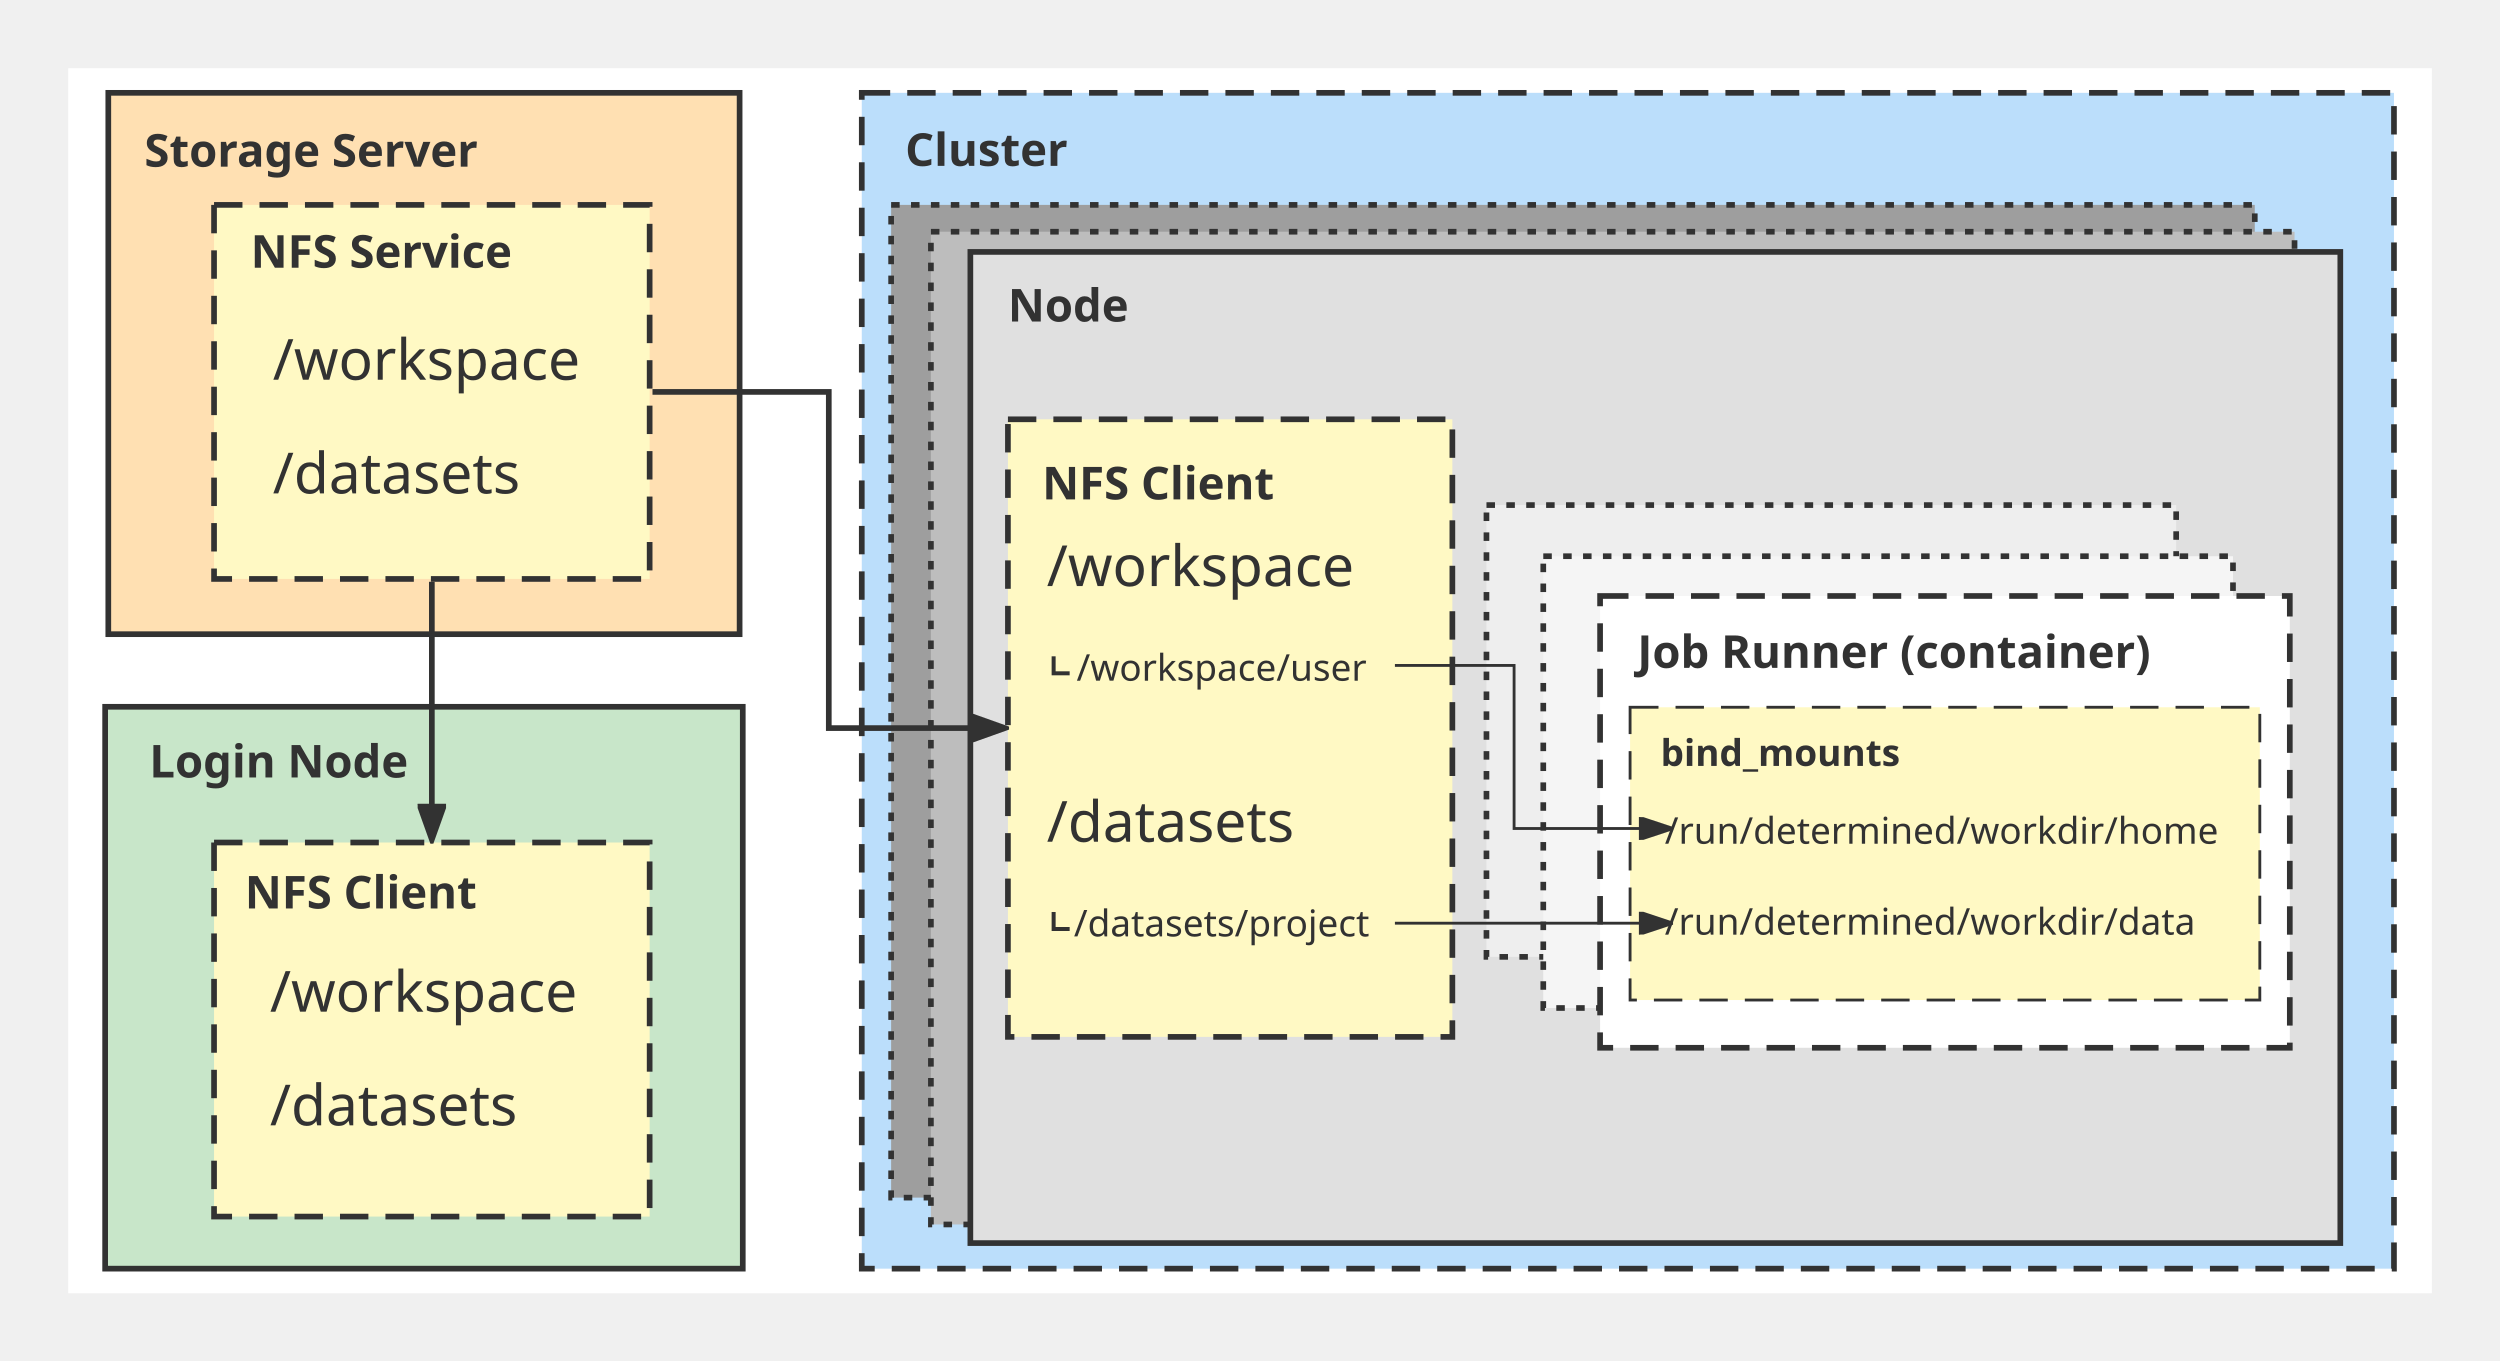
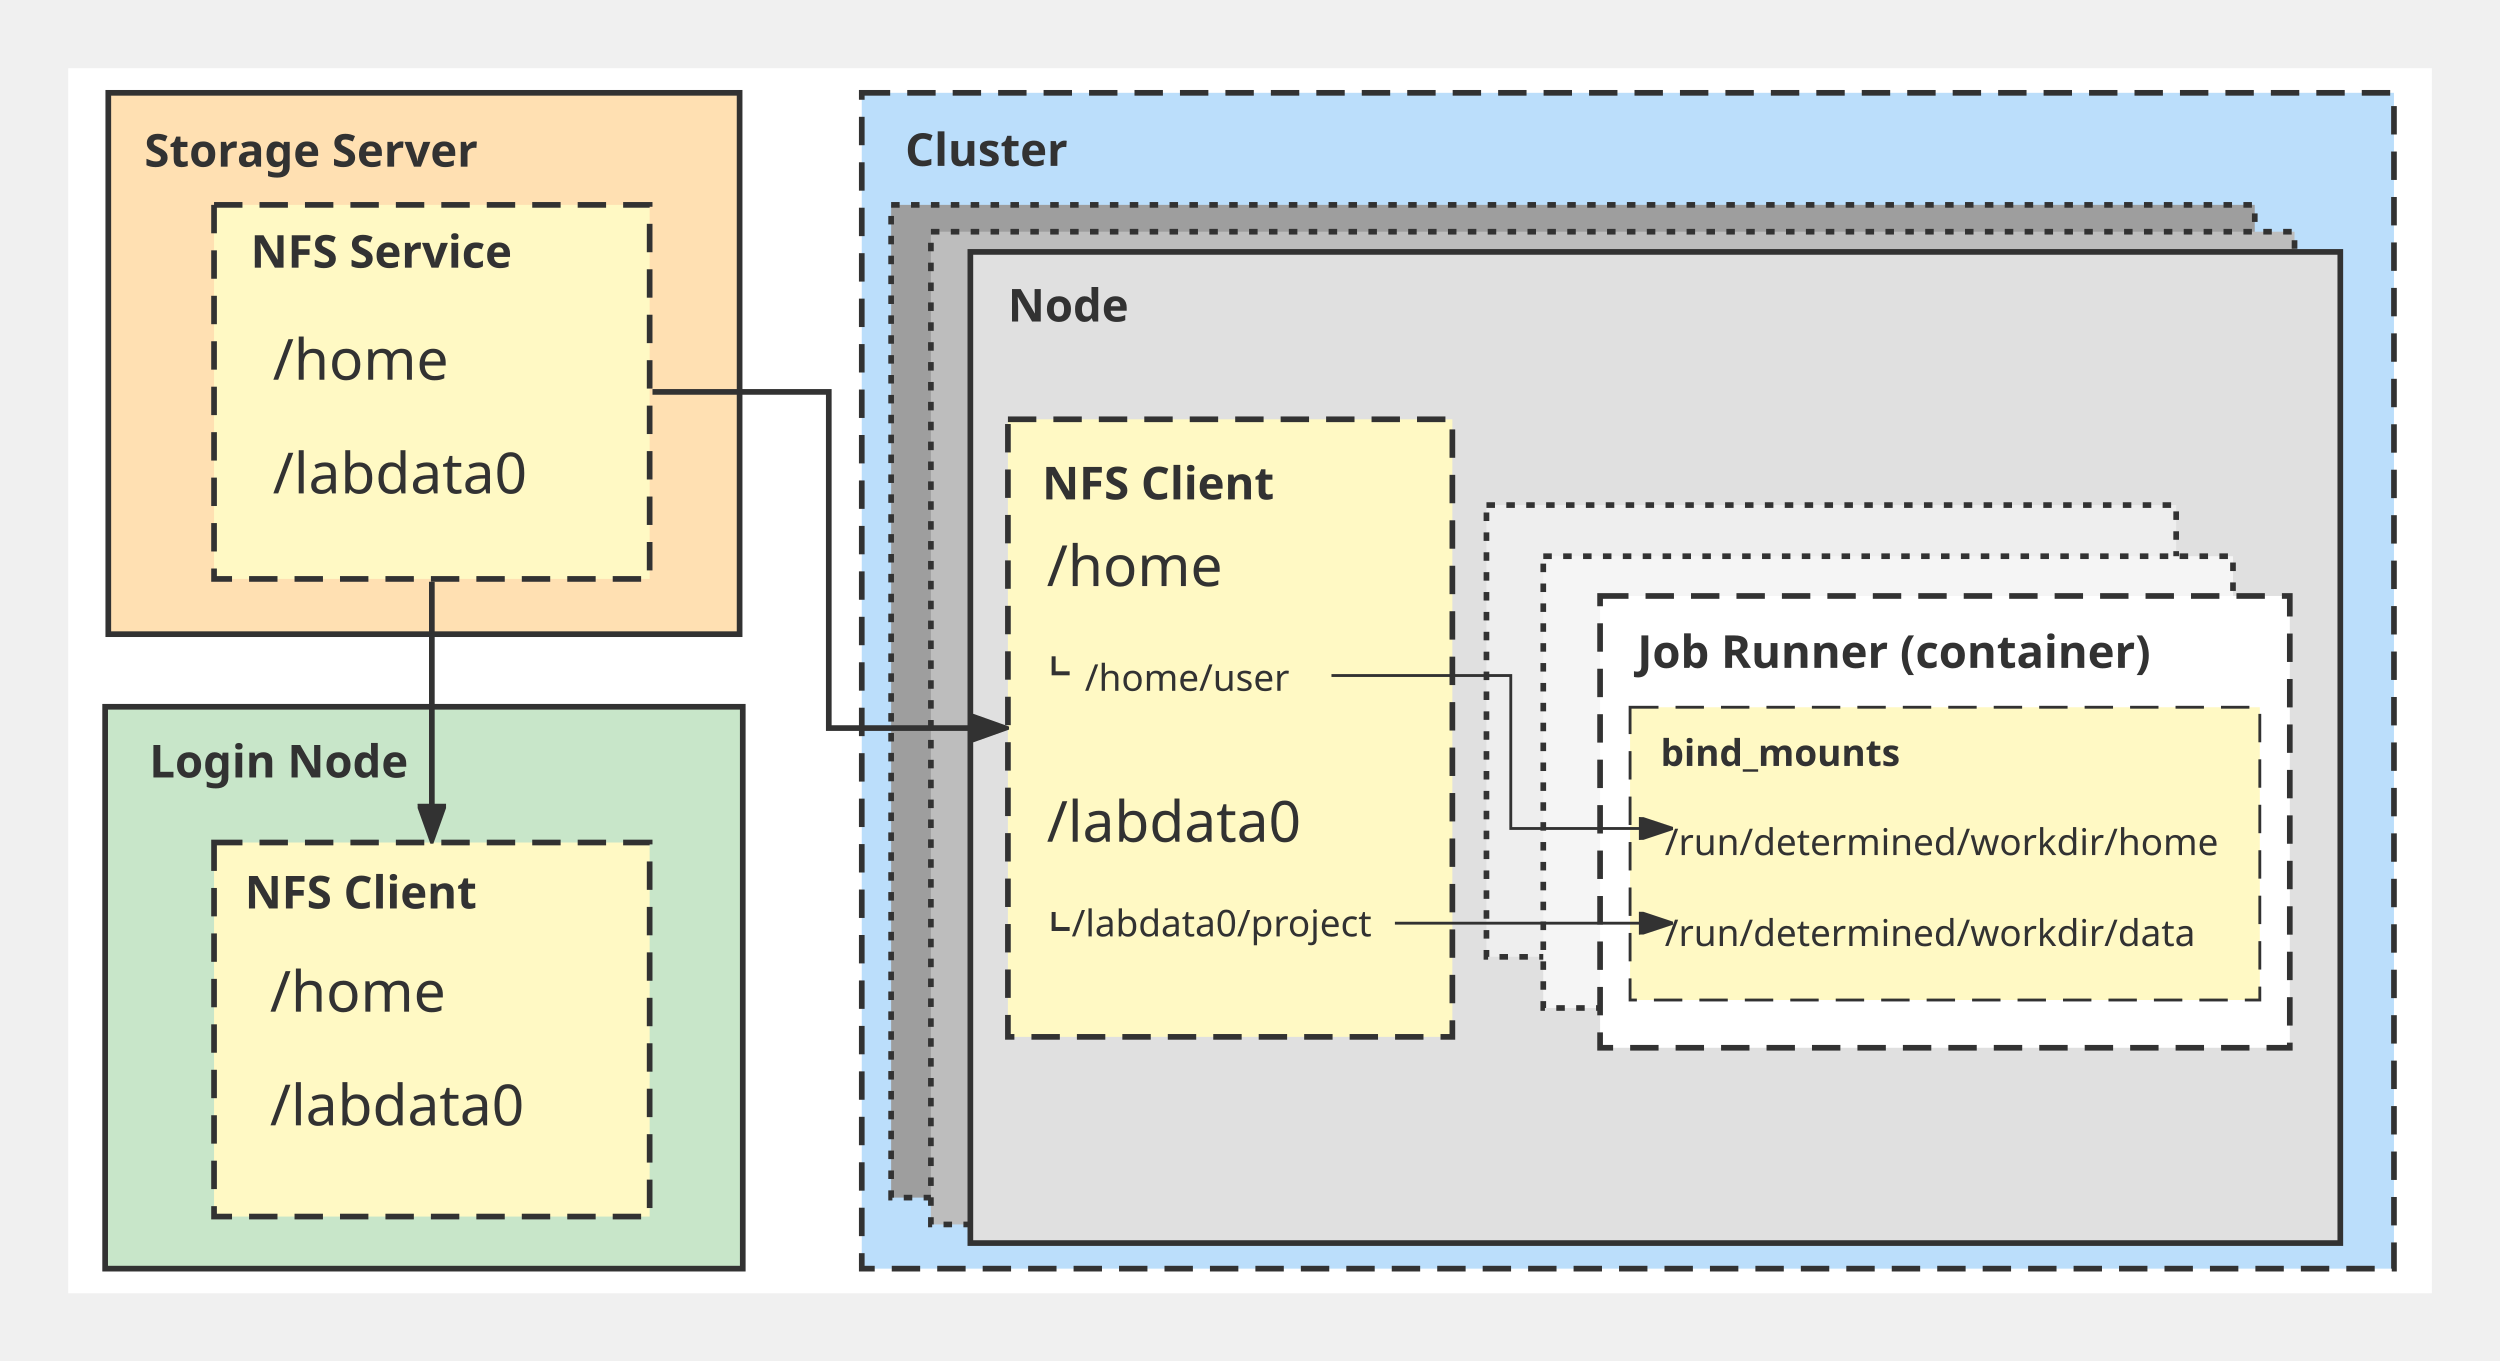
- <svg xmlns="http://www.w3.org/2000/svg" id="SvgjsSvg1910" width="880" height="479" version="1.1">
-   <defs id="SvgjsDefs1911">
-     <marker id="SvgjsMarker1996" markerWidth="14" markerHeight="10" refX="10" refY="5" viewBox="0 0 14 10" orient="auto" markerUnits="userSpaceOnUse" stroke-dasharray="0,0">
-       <path id="SvgjsPath1997" d="M0,0 L14,5 L0,10 L0,0" fill="#323232" stroke="#323232" stroke-width="1" />
-     </marker>
-     <marker id="SvgjsMarker2062" markerWidth="14" markerHeight="10" refX="10" refY="5" viewBox="0 0 14 10" orient="auto" markerUnits="userSpaceOnUse" stroke-dasharray="0,0">
-       <path id="SvgjsPath2063" d="M0,0 L14,5 L0,10 L0,0" fill="#323232" stroke="#323232" stroke-width="1" />
-     </marker>
-     <marker id="SvgjsMarker2066" markerWidth="12" markerHeight="8" refX="9" refY="4" viewBox="0 0 12 8" orient="auto" markerUnits="userSpaceOnUse" stroke-dasharray="0,0">
-       <path id="SvgjsPath2067" d="M0,0 L12,4 L0,8 L0,0" fill="#323232" stroke="#323232" stroke-width="1" />
-     </marker>
-     <marker id="SvgjsMarker2070" markerWidth="12" markerHeight="8" refX="9" refY="4" viewBox="0 0 12 8" orient="auto" markerUnits="userSpaceOnUse" stroke-dasharray="0,0">
-       <path id="SvgjsPath2071" d="M0,0 L12,4 L0,8 L0,0" fill="#323232" stroke="#323232" stroke-width="1" />
+ <svg xmlns="http://www.w3.org/2000/svg" id="SvgjsSvg1326" width="880" height="479" version="1.1">
+   <defs id="SvgjsDefs1327">
+     <marker id="SvgjsMarker1412" markerWidth="14" markerHeight="10" refX="10" refY="5" viewBox="0 0 14 10" orient="auto" markerUnits="userSpaceOnUse" stroke-dasharray="0,0">
+       <path id="SvgjsPath1413" d="M0,0 L14,5 L0,10 L0,0" fill="#323232" stroke="#323232" stroke-width="1" />
+     </marker>
+     <marker id="SvgjsMarker1478" markerWidth="14" markerHeight="10" refX="10" refY="5" viewBox="0 0 14 10" orient="auto" markerUnits="userSpaceOnUse" stroke-dasharray="0,0">
+       <path id="SvgjsPath1479" d="M0,0 L14,5 L0,10 L0,0" fill="#323232" stroke="#323232" stroke-width="1" />
+     </marker>
+     <marker id="SvgjsMarker1482" markerWidth="12" markerHeight="8" refX="9" refY="4" viewBox="0 0 12 8" orient="auto" markerUnits="userSpaceOnUse" stroke-dasharray="0,0">
+       <path id="SvgjsPath1483" d="M0,0 L12,4 L0,8 L0,0" fill="#323232" stroke="#323232" stroke-width="1" />
+     </marker>
+     <marker id="SvgjsMarker1486" markerWidth="12" markerHeight="8" refX="9" refY="4" viewBox="0 0 12 8" orient="auto" markerUnits="userSpaceOnUse" stroke-dasharray="0,0">
+       <path id="SvgjsPath1487" d="M0,0 L12,4 L0,8 L0,0" fill="#323232" stroke="#323232" stroke-width="1" />
    </marker>
  </defs>
-   <g id="SvgjsG1912" transform="translate(25.01038,25.01041)">
-     <path id="SvgjsPath1913" d="M 0 0L 830 0L 830 429.222L 0 429.222Z" stroke="rgba(255,255,255,1)" stroke-width="2" fill-opacity="1" fill="#ffffff" />
-     <g id="SvgjsG1914">
-       <text id="SvgjsText1915" font-family="微软雅黑" text-anchor="middle" font-size="13px" width="810px" fill="#323232" font-weight="400" align="middle" lineHeight="125%" anchor="middle" family="微软雅黑" size="13px" weight="400" font-style="" opacity="1" y="203.986" transform="rotate(0)" />
-     </g>
-   </g>
-   <g id="SvgjsG1916" transform="translate(303.3437,32.67708)">
-     <path id="SvgjsPath1917" d="M 0 0L 539.333 0L 539.333 413.889L 0 413.889Z" stroke-dasharray="10,6" stroke="rgba(50,50,50,1)" stroke-width="2" fill-opacity="1" fill="#bbdefb" />
-     <g id="SvgjsG1918">
-       <text id="SvgjsText1919" font-family="微软雅黑" text-anchor="middle" font-size="13px" width="520px" fill="#323232" font-weight="400" align="middle" lineHeight="125%" anchor="middle" family="微软雅黑" size="13px" weight="400" font-style="" opacity="1" y="196.319" transform="rotate(0)" />
-     </g>
-   </g>
-   <g id="SvgjsG1920" transform="translate(313.6771,72.12153)">
-     <path id="SvgjsPath1921" d="M 0 0L 480 0L 480 349.444L 0 349.444Z" stroke-dasharray="3,4" stroke="rgba(50,50,50,1)" stroke-width="2" fill-opacity="1" fill="#9e9e9e" />
-     <g id="SvgjsG1922">
-       <text id="SvgjsText1923" font-family="微软雅黑" text-anchor="middle" font-size="13px" width="460px" fill="#323232" font-weight="400" align="middle" lineHeight="125%" anchor="middle" family="微软雅黑" size="13px" weight="400" font-style="" opacity="1" y="164.097" transform="rotate(0)" />
-     </g>
-   </g>
-   <g id="SvgjsG1924" transform="translate(327.6771,81.56597)">
-     <path id="SvgjsPath1925" d="M 0 0L 480 0L 480 349.444L 0 349.444Z" stroke-dasharray="3,4" stroke="rgba(50,50,50,1)" stroke-width="2" fill-opacity="1" fill="#bdbdbd" />
-     <g id="SvgjsG1926">
-       <text id="SvgjsText1927" font-family="微软雅黑" text-anchor="middle" font-size="13px" width="460px" fill="#323232" font-weight="400" align="middle" lineHeight="125%" anchor="middle" family="微软雅黑" size="13px" weight="400" font-style="" opacity="1" y="164.097" transform="rotate(0)" />
-     </g>
-   </g>
-   <g id="SvgjsG1928" transform="translate(38.12151,32.67708)">
-     <path id="SvgjsPath1929" d="M 0 0L 222.222 0L 222.222 190.556L 0 190.556Z" stroke="rgba(50,50,50,1)" stroke-width="2" fill-opacity="1" fill="#ffe0b2" />
-     <g id="SvgjsG1930">
-       <text id="SvgjsText1931" font-family="微软雅黑" text-anchor="middle" font-size="13px" width="203px" fill="#323232" font-weight="400" align="middle" lineHeight="125%" anchor="middle" family="微软雅黑" size="13px" weight="400" font-style="" opacity="1" y="84.653" transform="rotate(0)" />
-     </g>
-   </g>
-   <g id="SvgjsG1932" transform="translate(37.0104,32.67708)">
-     <path id="SvgjsPath1933" d="M 0 0L 144.444 0L 144.444 40L 0 40Z" stroke="none" fill="none" />
-     <g id="SvgjsG1934">
-       <text id="SvgjsText1935" font-family="微软雅黑" text-anchor="middle" font-size="16px" width="145px" fill="#323232" font-weight="700" align="middle" lineHeight="125%" anchor="middle" family="微软雅黑" size="16px" weight="700" font-style="" opacity="1" y="6" transform="rotate(0)">
-         <tspan id="SvgjsTspan1936" dy="20" x="72.5">
-           <tspan id="SvgjsTspan1937" style="text-decoration:;">Storage Server</tspan>
-         </tspan>
-       </text>
-     </g>
-   </g>
-   <g id="SvgjsG1938" transform="translate(75.34373,72.12153)">
-     <path id="SvgjsPath1939" d="M 0 0L 153.333 0L 153.333 131.667L 0 131.667Z" stroke-dasharray="10,6" stroke="rgba(50,50,50,1)" stroke-width="2" fill-opacity="1" fill="#fff9c4" />
-     <g id="SvgjsG1940">
-       <text id="SvgjsText1941" font-family="微软雅黑" text-anchor="middle" font-size="13px" width="134px" fill="#323232" font-weight="400" align="middle" lineHeight="125%" anchor="middle" family="微软雅黑" size="13px" weight="400" font-style="" opacity="1" y="55.208" transform="rotate(0)" />
-     </g>
-   </g>
-   <g id="SvgjsG1942" transform="translate(74.23262,68.23264)">
-     <path id="SvgjsPath1943" d="M 0 0L 120 0L 120 40L 0 40Z" stroke="none" fill="none" />
-     <g id="SvgjsG1944">
-       <text id="SvgjsText1945" font-family="微软雅黑" text-anchor="middle" font-size="16px" width="120px" fill="#323232" font-weight="700" align="middle" lineHeight="125%" anchor="middle" family="微软雅黑" size="16px" weight="700" font-style="" opacity="1" y="6" transform="rotate(0)">
-         <tspan id="SvgjsTspan1946" dy="20" x="60">
-           <tspan id="SvgjsTspan1947" style="text-decoration:;">NFS Service</tspan>
-         </tspan>
-       </text>
-     </g>
-   </g>
-   <g id="SvgjsG1948" transform="translate(96.0104,108.3437)">
-     <path id="SvgjsPath1949" d="M 0 0L 120 0L 120 76.667L 0 76.667Z" stroke="none" fill="none" />
-     <g id="SvgjsG1950">
-       <text id="SvgjsText1951" font-family="微软雅黑" text-anchor="start" font-size="20px" width="121px" fill="#323232" font-weight="400" align="middle" lineHeight="100%" anchor="start" family="微软雅黑" size="20px" weight="400" font-style="" opacity="1" y="5.333" transform="rotate(0)">
-         <tspan id="SvgjsTspan1952" dy="20" x="0">
-           <tspan id="SvgjsTspan1953" style="text-decoration:;">/workspace</tspan>
-         </tspan>
-         <tspan id="SvgjsTspan1954" dy="20" x="0">
-           <tspan id="SvgjsTspan1955" style="text-decoration:;"> </tspan>
-         </tspan>
-         <tspan id="SvgjsTspan1956" dy="20" x="0">
-           <tspan id="SvgjsTspan1957" style="text-decoration:;">/datasets</tspan>
-         </tspan>
-       </text>
-     </g>
-   </g>
-   <g id="SvgjsG1958" transform="translate(37.0104,248.7882)">
-     <path id="SvgjsPath1959" d="M 0 0L 224.444 0L 224.444 197.778L 0 197.778Z" stroke="rgba(50,50,50,1)" stroke-width="2" fill-opacity="1" fill="#c8e6c9" />
-     <g id="SvgjsG1960">
-       <text id="SvgjsText1961" font-family="微软雅黑" text-anchor="middle" font-size="13px" width="205px" fill="#323232" font-weight="400" align="middle" lineHeight="125%" anchor="middle" family="微软雅黑" size="13px" weight="400" font-style="" opacity="1" y="88.264" transform="rotate(0)" />
-     </g>
-   </g>
-   <g id="SvgjsG1962" transform="translate(38.12151,247.6771)">
-     <path id="SvgjsPath1963" d="M 0 0L 120 0L 120 40L 0 40Z" stroke="none" fill="none" />
-     <g id="SvgjsG1964">
-       <text id="SvgjsText1965" font-family="微软雅黑" text-anchor="middle" font-size="16px" width="120px" fill="#323232" font-weight="700" align="middle" lineHeight="125%" anchor="middle" family="微软雅黑" size="16px" weight="700" font-style="" opacity="1" y="6" transform="rotate(0)">
-         <tspan id="SvgjsTspan1966" dy="20" x="60">
-           <tspan id="SvgjsTspan1967" style="text-decoration:;">Login Node</tspan>
-         </tspan>
-       </text>
-     </g>
-   </g>
-   <g id="SvgjsG1968" transform="translate(309.2326,32.67708)">
-     <path id="SvgjsPath1969" d="M 0 0L 75.556 0L 75.556 39.444L 0 39.444Z" stroke="none" fill="none" />
-     <g id="SvgjsG1970">
-       <text id="SvgjsText1971" font-family="微软雅黑" text-anchor="middle" font-size="16px" width="76px" fill="#323232" font-weight="700" align="middle" lineHeight="125%" anchor="middle" family="微软雅黑" size="16px" weight="700" font-style="" opacity="1" y="5.722" transform="rotate(0)">
-         <tspan id="SvgjsTspan1972" dy="20" x="38">
-           <tspan id="SvgjsTspan1973" style="text-decoration:;">Cluster</tspan>
-         </tspan>
-       </text>
-     </g>
-   </g>
-   <g id="SvgjsG1974" transform="translate(75.34373,296.566)">
-     <path id="SvgjsPath1975" d="M 0 0L 153.333 0L 153.333 131.667L 0 131.667Z" stroke-dasharray="10,6" stroke="rgba(50,50,50,1)" stroke-width="2" fill-opacity="1" fill="#fff9c4" />
-     <g id="SvgjsG1976">
-       <text id="SvgjsText1977" font-family="微软雅黑" text-anchor="middle" font-size="13px" width="134px" fill="#323232" font-weight="400" align="middle" lineHeight="125%" anchor="middle" family="微软雅黑" size="13px" weight="400" font-style="" opacity="1" y="55.208" transform="rotate(0)" />
-     </g>
-   </g>
-   <g id="SvgjsG1978" transform="translate(67.0104,293.7882)">
-     <path id="SvgjsPath1979" d="M 0 0L 120 0L 120 40L 0 40Z" stroke="none" fill="none" />
-     <g id="SvgjsG1980">
-       <text id="SvgjsText1981" font-family="微软雅黑" text-anchor="middle" font-size="16px" width="120px" fill="#323232" font-weight="700" align="middle" lineHeight="125%" anchor="middle" family="微软雅黑" size="16px" weight="700" font-style="" opacity="1" y="6" transform="rotate(0)">
-         <tspan id="SvgjsTspan1982" dy="20" x="60">
-           <tspan id="SvgjsTspan1983" style="text-decoration:;">NFS Client</tspan>
-         </tspan>
-       </text>
-     </g>
-   </g>
-   <g id="SvgjsG1984" transform="translate(95.0104,330.7882)">
-     <path id="SvgjsPath1985" d="M 0 0L 120 0L 120 76.667L 0 76.667Z" stroke="none" fill="none" />
-     <g id="SvgjsG1986">
-       <text id="SvgjsText1987" font-family="微软雅黑" text-anchor="start" font-size="20px" width="121px" fill="#323232" font-weight="400" align="middle" lineHeight="100%" anchor="start" family="微软雅黑" size="20px" weight="400" font-style="" opacity="1" y="5.333" transform="rotate(0)">
-         <tspan id="SvgjsTspan1988" dy="20" x="0">
-           <tspan id="SvgjsTspan1989" style="text-decoration:;">/workspace</tspan>
-         </tspan>
-         <tspan id="SvgjsTspan1990" dy="20" x="0">
-           <tspan id="SvgjsTspan1991" style="text-decoration:;"> </tspan>
-         </tspan>
-         <tspan id="SvgjsTspan1992" dy="20" x="0">
-           <tspan id="SvgjsTspan1993" style="text-decoration:;">/datasets</tspan>
-         </tspan>
-       </text>
-     </g>
-   </g>
-   <g id="SvgjsG1994">
-     <path id="SvgjsPath1995" d="M152.01 204.788L152.01 250.177L152.01 250.177L152.01 292.966" stroke="#323232" stroke-width="2" fill="none" marker-end="url(#SvgjsMarker1996)" />
-   </g>
-   <g id="SvgjsG1998" transform="translate(341.566,88.67708)">
-     <path id="SvgjsPath1999" d="M 0 0L 482.222 0L 482.222 348.889L 0 348.889Z" stroke="rgba(50,50,50,1)" stroke-width="2" fill-opacity="1" fill="#e0e0e0" />
-     <g id="SvgjsG2000">
-       <text id="SvgjsText2001" font-family="微软雅黑" text-anchor="middle" font-size="13px" width="463px" fill="#323232" font-weight="400" align="middle" lineHeight="125%" anchor="middle" family="微软雅黑" size="13px" weight="400" font-style="" opacity="1" y="163.819" transform="rotate(0)" />
-     </g>
-   </g>
-   <g id="SvgjsG2002" transform="translate(523.2326,177.7882)">
-     <path id="SvgjsPath2003" d="M 0 0L 242.778 0L 242.778 159.028L 0 159.028Z" stroke-dasharray="3,4" stroke="rgba(50,50,50,1)" stroke-width="2" fill-opacity="1" fill="#eeeeee" />
-     <g id="SvgjsG2004">
-       <text id="SvgjsText2005" font-family="微软雅黑" text-anchor="middle" font-size="13px" width="223px" fill="#323232" font-weight="400" align="middle" lineHeight="125%" anchor="middle" family="微软雅黑" size="13px" weight="400" font-style="" opacity="1" y="68.889" transform="rotate(0)" />
-     </g>
-   </g>
-   <g id="SvgjsG2006" transform="translate(543.2326,195.7882)">
-     <path id="SvgjsPath2007" d="M 0 0L 242.778 0L 242.778 159.028L 0 159.028Z" stroke-dasharray="3,4" stroke="rgba(50,50,50,1)" stroke-width="2" fill-opacity="1" fill="#f5f5f5" />
-     <g id="SvgjsG2008">
-       <text id="SvgjsText2009" font-family="微软雅黑" text-anchor="middle" font-size="13px" width="223px" fill="#323232" font-weight="400" align="middle" lineHeight="125%" anchor="middle" family="微软雅黑" size="13px" weight="400" font-style="" opacity="1" y="68.889" transform="rotate(0)" />
-     </g>
-   </g>
-   <g id="SvgjsG2010" transform="translate(563.2326,209.7882)">
-     <path id="SvgjsPath2011" d="M 0 0L 242.778 0L 242.778 159.028L 0 159.028Z" stroke-dasharray="10,6" stroke="rgba(50,50,50,1)" stroke-width="2" fill-opacity="1" fill="#ffffff" />
-     <g id="SvgjsG2012">
-       <text id="SvgjsText2013" font-family="微软雅黑" text-anchor="middle" font-size="13px" width="223px" fill="#323232" font-weight="400" align="middle" lineHeight="125%" anchor="middle" family="微软雅黑" size="13px" weight="400" font-style="" opacity="1" y="68.889" transform="rotate(0)" />
-     </g>
-   </g>
-   <g id="SvgjsG2014" transform="translate(562.6771,207.566)">
-     <path id="SvgjsPath2015" d="M 0 0L 207.778 0L 207.778 43.056L 0 43.056Z" stroke="none" fill="none" />
-     <g id="SvgjsG2016">
-       <text id="SvgjsText2017" font-family="微软雅黑" text-anchor="middle" font-size="16px" width="208px" fill="#323232" font-weight="700" align="middle" lineHeight="125%" anchor="middle" family="微软雅黑" size="16px" weight="700" font-style="" opacity="1" y="7.528" transform="rotate(0)">
-         <tspan id="SvgjsTspan2018" dy="20" x="104">
-           <tspan id="SvgjsTspan2019" style="text-decoration:;">Job Runner (container)</tspan>
-         </tspan>
-       </text>
-     </g>
-   </g>
-   <g id="SvgjsG2020" transform="translate(354.7882,89.01043)">
-     <path id="SvgjsPath2021" d="M 0 0L 54 0L 54 36.333L 0 36.333Z" stroke="none" fill="none" />
-     <g id="SvgjsG2022">
-       <text id="SvgjsText2023" font-family="微软雅黑" text-anchor="start" font-size="16px" width="54px" fill="#323232" font-weight="700" align="middle" lineHeight="125%" anchor="start" family="微软雅黑" size="16px" weight="700" font-style="" opacity="1" y="4.167" transform="rotate(0)">
-         <tspan id="SvgjsTspan2024" dy="20" x="0">
-           <tspan id="SvgjsTspan2025" style="text-decoration:;">Node</tspan>
-         </tspan>
-       </text>
-     </g>
-   </g>
-   <g id="SvgjsG2026" transform="translate(354.7882,147.5938)">
-     <path id="SvgjsPath2027" d="M 0 0L 156.444 0L 156.444 217.389L 0 217.389Z" stroke-dasharray="10,6" stroke="rgba(50,50,50,1)" stroke-width="2" fill-opacity="1" fill="#fff9c4" />
-     <g id="SvgjsG2028">
-       <text id="SvgjsText2029" font-family="微软雅黑" text-anchor="middle" font-size="13px" width="137px" fill="#323232" font-weight="400" align="middle" lineHeight="125%" anchor="middle" family="微软雅黑" size="13px" weight="400" font-style="" opacity="1" y="98.069" transform="rotate(0)" />
-     </g>
-   </g>
-   <g id="SvgjsG2030" transform="translate(347.6771,149.7882)">
-     <path id="SvgjsPath2031" d="M 0 0L 120 0L 120 40L 0 40Z" stroke="none" fill="none" />
-     <g id="SvgjsG2032">
-       <text id="SvgjsText2033" font-family="微软雅黑" text-anchor="middle" font-size="16px" width="120px" fill="#323232" font-weight="700" align="middle" lineHeight="125%" anchor="middle" family="微软雅黑" size="16px" weight="700" font-style="" opacity="1" y="6" transform="rotate(0)">
-         <tspan id="SvgjsTspan2034" dy="20" x="60">
-           <tspan id="SvgjsTspan2035" style="text-decoration:;">NFS Client</tspan>
-         </tspan>
-       </text>
-     </g>
-   </g>
-   <g id="SvgjsG2036" transform="translate(368.4548,193.7882)">
-     <path id="SvgjsPath2037" d="M 0 0L 129.111 0L 129.111 131.028L 0 131.028Z" stroke="none" fill="none" />
-     <g id="SvgjsG2038">
-       <text id="SvgjsText2039" font-family="微软雅黑" text-anchor="start" font-size="20px" width="130px" fill="#323232" font-weight="400" align="middle" lineHeight="150%" anchor="start" family="微软雅黑" size="20px" weight="400" font-style="" opacity="1" y="-17.486" transform="rotate(0)">
-         <tspan id="SvgjsTspan2040" dy="30" x="0">
-           <tspan id="SvgjsTspan2041" style="text-decoration:;">/workspace</tspan>
-         </tspan>
-         <tspan id="SvgjsTspan2042" dy="30" x="0">
-           <tspan id="SvgjsTspan2043" style="text-decoration:;">⌞</tspan>
-         </tspan>
-         <tspan id="SvgjsTspan2044" dy="30" x="0">
-           <tspan id="SvgjsTspan2045" style="text-decoration:;"> </tspan>
-         </tspan>
-         <tspan id="SvgjsTspan2046" dy="30" x="0">
-           <tspan id="SvgjsTspan2047" style="text-decoration:;">/datasets</tspan>
-         </tspan>
-         <tspan id="SvgjsTspan2048" dy="30" x="0">
-           <tspan id="SvgjsTspan2049" style="text-decoration:;">⌞</tspan>
-         </tspan>
-       </text>
-     </g>
-   </g>
-   <g id="SvgjsG2050" transform="translate(573.7882,248.9549)">
-     <path id="SvgjsPath2051" d="M 0 0L 221.667 0L 221.667 103.056L 0 103.056Z" stroke-dasharray="10,6" stroke="rgba(50,50,50,1)" stroke-width="1" fill-opacity="1" fill="#fff9c4" />
-     <g id="SvgjsG2052">
-       <text id="SvgjsText2053" font-family="微软雅黑" text-anchor="start" font-size="13px" width="202px" fill="#323232" font-weight="400" align="middle" lineHeight="125%" anchor="start" family="微软雅黑" size="13px" weight="400" font-style="" opacity="1" y="40.903" transform="rotate(0)" />
-     </g>
-   </g>
-   <g id="SvgjsG2054" transform="translate(566.6771,244.2326)">
-     <path id="SvgjsPath2055" d="M 0 0L 120 0L 120 40L 0 40Z" stroke="none" fill="none" />
-     <g id="SvgjsG2056">
-       <text id="SvgjsText2057" font-family="微软雅黑" text-anchor="middle" font-size="13px" width="120px" fill="#323232" font-weight="700" align="middle" lineHeight="125%" anchor="middle" family="微软雅黑" size="13px" weight="700" font-style="" opacity="1" y="9.375" transform="rotate(0)">
-         <tspan id="SvgjsTspan2058" dy="16" x="60">
-           <tspan id="SvgjsTspan2059" style="text-decoration:;">bind_mounts</tspan>
-         </tspan>
-       </text>
-     </g>
-   </g>
-   <g id="SvgjsG2060">
-     <path id="SvgjsPath2061" d="M229.677 137.955L291.733 137.955L291.733 256.288L351.188 256.288" stroke="#323232" stroke-width="2" fill="none" marker-end="url(#SvgjsMarker2062)" />
-   </g>
-   <g id="SvgjsG2064">
-     <path id="SvgjsPath2065" d="M491.01 234.233L532.96 234.233L532.96 291.632L585.909 291.632" stroke="#323232" stroke-width="1" fill="none" marker-end="url(#SvgjsMarker2066)" />
-   </g>
-   <g id="SvgjsG2068">
-     <path id="SvgjsPath2069" d="M491.01 324.965L537.96 324.965L537.96 324.965L585.909 324.965" stroke="#323232" stroke-width="1" fill="none" marker-end="url(#SvgjsMarker2070)" />
-   </g>
-   <g id="SvgjsG2072" transform="translate(370.0104,214.2326)">
-     <path id="SvgjsPath2073" d="M 0 0L 120 0L 120 40L 0 40Z" stroke="none" fill="none" />
-     <g id="SvgjsG2074">
-       <text id="SvgjsText2075" font-family="微软雅黑" text-anchor="middle" font-size="13px" width="120px" fill="#323232" font-weight="400" align="middle" lineHeight="125%" anchor="middle" family="微软雅黑" size="13px" weight="400" font-style="" opacity="1" y="9.375" transform="rotate(0)">
-         <tspan id="SvgjsTspan2076" dy="16" x="60">
-           <tspan id="SvgjsTspan2077" style="text-decoration:;">/workspace/user</tspan>
-         </tspan>
-       </text>
-     </g>
-   </g>
-   <g id="SvgjsG2078" transform="translate(370.0104,304.2326)">
-     <path id="SvgjsPath2079" d="M 0 0L 120 0L 120 40L 0 40Z" stroke="none" fill="none" />
-     <g id="SvgjsG2080">
-       <text id="SvgjsText2081" font-family="微软雅黑" text-anchor="middle" font-size="13px" width="120px" fill="#323232" font-weight="400" align="middle" lineHeight="125%" anchor="middle" family="微软雅黑" size="13px" weight="400" font-style="" opacity="1" y="9.375" transform="rotate(0)">
-         <tspan id="SvgjsTspan2082" dy="16" x="60">
-           <tspan id="SvgjsTspan2083" style="text-decoration:;">/datasets/project</tspan>
-         </tspan>
-       </text>
-     </g>
-   </g>
-   <g id="SvgjsG2084" transform="translate(586.0104,276.0104)">
-     <path id="SvgjsPath2085" d="M 0 0L 214.444 0L 214.444 64.222L 0 64.222Z" stroke="none" fill="none" />
-     <g id="SvgjsG2086">
-       <text id="SvgjsText2087" font-family="微软雅黑" text-anchor="start" font-size="13px" width="215px" fill="#323232" font-weight="400" align="middle" lineHeight="125%" anchor="start" family="微软雅黑" size="13px" weight="400" font-style="" opacity="1" y="4.986" transform="rotate(0)">
-         <tspan id="SvgjsTspan2088" dy="16" x="0">
-           <tspan id="SvgjsTspan2089" style="text-decoration:;"> /run/determined/workdir/home</tspan>
-         </tspan>
-         <tspan id="SvgjsTspan2090" dy="16" x="0">
-           <tspan id="SvgjsTspan2091" style="text-decoration:;"> </tspan>
-         </tspan>
-         <tspan id="SvgjsTspan2092" dy="16" x="0">
-           <tspan id="SvgjsTspan2093" style="text-decoration:;font-size: inherit;"> /run/determined/workdir/data</tspan>
+   <g id="SvgjsG1328" transform="translate(25.00977,25.00652)">
+     <path id="SvgjsPath1329" d="M 0 0L 830 0L 830 429.222L 0 429.222Z" stroke="rgba(255,255,255,1)" stroke-width="2" fill-opacity="1" fill="#ffffff" />
+     <g id="SvgjsG1330">
+       <text id="SvgjsText1331" font-family="微软雅黑" text-anchor="middle" font-size="13px" width="810px" fill="#323232" font-weight="400" align="middle" lineHeight="125%" anchor="middle" family="微软雅黑" size="13px" weight="400" font-style="" opacity="1" y="203.986" transform="rotate(0)" />
+     </g>
+   </g>
+   <g id="SvgjsG1332" transform="translate(303.3431,32.6732)">
+     <path id="SvgjsPath1333" d="M 0 0L 539.333 0L 539.333 413.889L 0 413.889Z" stroke-dasharray="10,6" stroke="rgba(50,50,50,1)" stroke-width="2" fill-opacity="1" fill="#bbdefb" />
+     <g id="SvgjsG1334">
+       <text id="SvgjsText1335" font-family="微软雅黑" text-anchor="middle" font-size="13px" width="520px" fill="#323232" font-weight="400" align="middle" lineHeight="125%" anchor="middle" family="微软雅黑" size="13px" weight="400" font-style="" opacity="1" y="196.319" transform="rotate(0)" />
+     </g>
+   </g>
+   <g id="SvgjsG1336" transform="translate(313.6765,72.11765)">
+     <path id="SvgjsPath1337" d="M 0 0L 480 0L 480 349.444L 0 349.444Z" stroke-dasharray="3,4" stroke="rgba(50,50,50,1)" stroke-width="2" fill-opacity="1" fill="#9e9e9e" />
+     <g id="SvgjsG1338">
+       <text id="SvgjsText1339" font-family="微软雅黑" text-anchor="middle" font-size="13px" width="460px" fill="#323232" font-weight="400" align="middle" lineHeight="125%" anchor="middle" family="微软雅黑" size="13px" weight="400" font-style="" opacity="1" y="164.097" transform="rotate(0)" />
+     </g>
+   </g>
+   <g id="SvgjsG1340" transform="translate(327.6765,81.56209)">
+     <path id="SvgjsPath1341" d="M 0 0L 480 0L 480 349.444L 0 349.444Z" stroke-dasharray="3,4" stroke="rgba(50,50,50,1)" stroke-width="2" fill-opacity="1" fill="#bdbdbd" />
+     <g id="SvgjsG1342">
+       <text id="SvgjsText1343" font-family="微软雅黑" text-anchor="middle" font-size="13px" width="460px" fill="#323232" font-weight="400" align="middle" lineHeight="125%" anchor="middle" family="微软雅黑" size="13px" weight="400" font-style="" opacity="1" y="164.097" transform="rotate(0)" />
+     </g>
+   </g>
+   <g id="SvgjsG1344" transform="translate(38.1209,32.6732)">
+     <path id="SvgjsPath1345" d="M 0 0L 222.222 0L 222.222 190.556L 0 190.556Z" stroke="rgba(50,50,50,1)" stroke-width="2" fill-opacity="1" fill="#ffe0b2" />
+     <g id="SvgjsG1346">
+       <text id="SvgjsText1347" font-family="微软雅黑" text-anchor="middle" font-size="13px" width="203px" fill="#323232" font-weight="400" align="middle" lineHeight="125%" anchor="middle" family="微软雅黑" size="13px" weight="400" font-style="" opacity="1" y="84.653" transform="rotate(0)" />
+     </g>
+   </g>
+   <g id="SvgjsG1348" transform="translate(37.00979,32.6732)">
+     <path id="SvgjsPath1349" d="M 0 0L 144.444 0L 144.444 40L 0 40Z" stroke="none" fill="none" />
+     <g id="SvgjsG1350">
+       <text id="SvgjsText1351" font-family="微软雅黑" text-anchor="middle" font-size="16px" width="145px" fill="#323232" font-weight="700" align="middle" lineHeight="125%" anchor="middle" family="微软雅黑" size="16px" weight="700" font-style="" opacity="1" y="6" transform="rotate(0)">
+         <tspan id="SvgjsTspan1352" dy="20" x="72.5">
+           <tspan id="SvgjsTspan1353" style="text-decoration:;">Storage Server</tspan>
+         </tspan>
+       </text>
+     </g>
+   </g>
+   <g id="SvgjsG1354" transform="translate(75.34312,72.11765)">
+     <path id="SvgjsPath1355" d="M 0 0L 153.333 0L 153.333 131.667L 0 131.667Z" stroke-dasharray="10,6" stroke="rgba(50,50,50,1)" stroke-width="2" fill-opacity="1" fill="#fff9c4" />
+     <g id="SvgjsG1356">
+       <text id="SvgjsText1357" font-family="微软雅黑" text-anchor="middle" font-size="13px" width="134px" fill="#323232" font-weight="400" align="middle" lineHeight="125%" anchor="middle" family="微软雅黑" size="13px" weight="400" font-style="" opacity="1" y="55.208" transform="rotate(0)" />
+     </g>
+   </g>
+   <g id="SvgjsG1358" transform="translate(74.23201,68.22876)">
+     <path id="SvgjsPath1359" d="M 0 0L 120 0L 120 40L 0 40Z" stroke="none" fill="none" />
+     <g id="SvgjsG1360">
+       <text id="SvgjsText1361" font-family="微软雅黑" text-anchor="middle" font-size="16px" width="120px" fill="#323232" font-weight="700" align="middle" lineHeight="125%" anchor="middle" family="微软雅黑" size="16px" weight="700" font-style="" opacity="1" y="6" transform="rotate(0)">
+         <tspan id="SvgjsTspan1362" dy="20" x="60">
+           <tspan id="SvgjsTspan1363" style="text-decoration:;">NFS Service</tspan>
+         </tspan>
+       </text>
+     </g>
+   </g>
+   <g id="SvgjsG1364" transform="translate(96.00979,108.3399)">
+     <path id="SvgjsPath1365" d="M 0 0L 120 0L 120 76.667L 0 76.667Z" stroke="none" fill="none" />
+     <g id="SvgjsG1366">
+       <text id="SvgjsText1367" font-family="微软雅黑" text-anchor="start" font-size="20px" width="121px" fill="#323232" font-weight="400" align="middle" lineHeight="100%" anchor="start" family="微软雅黑" size="20px" weight="400" font-style="" opacity="1" y="5.333" transform="rotate(0)">
+         <tspan id="SvgjsTspan1368" dy="20" x="0">
+           <tspan id="SvgjsTspan1369" style="text-decoration:;">/home</tspan>
+         </tspan>
+         <tspan id="SvgjsTspan1370" dy="20" x="0">
+           <tspan id="SvgjsTspan1371" style="text-decoration:;"> </tspan>
+         </tspan>
+         <tspan id="SvgjsTspan1372" dy="20" x="0">
+           <tspan id="SvgjsTspan1373" style="text-decoration:;">/labdata0</tspan>
+         </tspan>
+       </text>
+     </g>
+   </g>
+   <g id="SvgjsG1374" transform="translate(37.00979,248.7843)">
+     <path id="SvgjsPath1375" d="M 0 0L 224.444 0L 224.444 197.778L 0 197.778Z" stroke="rgba(50,50,50,1)" stroke-width="2" fill-opacity="1" fill="#c8e6c9" />
+     <g id="SvgjsG1376">
+       <text id="SvgjsText1377" font-family="微软雅黑" text-anchor="middle" font-size="13px" width="205px" fill="#323232" font-weight="400" align="middle" lineHeight="125%" anchor="middle" family="微软雅黑" size="13px" weight="400" font-style="" opacity="1" y="88.264" transform="rotate(0)" />
+     </g>
+   </g>
+   <g id="SvgjsG1378" transform="translate(38.1209,247.6732)">
+     <path id="SvgjsPath1379" d="M 0 0L 120 0L 120 40L 0 40Z" stroke="none" fill="none" />
+     <g id="SvgjsG1380">
+       <text id="SvgjsText1381" font-family="微软雅黑" text-anchor="middle" font-size="16px" width="120px" fill="#323232" font-weight="700" align="middle" lineHeight="125%" anchor="middle" family="微软雅黑" size="16px" weight="700" font-style="" opacity="1" y="6" transform="rotate(0)">
+         <tspan id="SvgjsTspan1382" dy="20" x="60">
+           <tspan id="SvgjsTspan1383" style="text-decoration:;">Login Node</tspan>
+         </tspan>
+       </text>
+     </g>
+   </g>
+   <g id="SvgjsG1384" transform="translate(309.232,32.6732)">
+     <path id="SvgjsPath1385" d="M 0 0L 75.556 0L 75.556 39.444L 0 39.444Z" stroke="none" fill="none" />
+     <g id="SvgjsG1386">
+       <text id="SvgjsText1387" font-family="微软雅黑" text-anchor="middle" font-size="16px" width="76px" fill="#323232" font-weight="700" align="middle" lineHeight="125%" anchor="middle" family="微软雅黑" size="16px" weight="700" font-style="" opacity="1" y="5.722" transform="rotate(0)">
+         <tspan id="SvgjsTspan1388" dy="20" x="38">
+           <tspan id="SvgjsTspan1389" style="text-decoration:;">Cluster</tspan>
+         </tspan>
+       </text>
+     </g>
+   </g>
+   <g id="SvgjsG1390" transform="translate(75.34312,296.5621)">
+     <path id="SvgjsPath1391" d="M 0 0L 153.333 0L 153.333 131.667L 0 131.667Z" stroke-dasharray="10,6" stroke="rgba(50,50,50,1)" stroke-width="2" fill-opacity="1" fill="#fff9c4" />
+     <g id="SvgjsG1392">
+       <text id="SvgjsText1393" font-family="微软雅黑" text-anchor="middle" font-size="13px" width="134px" fill="#323232" font-weight="400" align="middle" lineHeight="125%" anchor="middle" family="微软雅黑" size="13px" weight="400" font-style="" opacity="1" y="55.208" transform="rotate(0)" />
+     </g>
+   </g>
+   <g id="SvgjsG1394" transform="translate(67.00979,293.7843)">
+     <path id="SvgjsPath1395" d="M 0 0L 120 0L 120 40L 0 40Z" stroke="none" fill="none" />
+     <g id="SvgjsG1396">
+       <text id="SvgjsText1397" font-family="微软雅黑" text-anchor="middle" font-size="16px" width="120px" fill="#323232" font-weight="700" align="middle" lineHeight="125%" anchor="middle" family="微软雅黑" size="16px" weight="700" font-style="" opacity="1" y="6" transform="rotate(0)">
+         <tspan id="SvgjsTspan1398" dy="20" x="60">
+           <tspan id="SvgjsTspan1399" style="text-decoration:;">NFS Client</tspan>
+         </tspan>
+       </text>
+     </g>
+   </g>
+   <g id="SvgjsG1400" transform="translate(95.00979,330.7843)">
+     <path id="SvgjsPath1401" d="M 0 0L 120 0L 120 76.667L 0 76.667Z" stroke="none" fill="none" />
+     <g id="SvgjsG1402">
+       <text id="SvgjsText1403" font-family="微软雅黑" text-anchor="start" font-size="20px" width="121px" fill="#323232" font-weight="400" align="middle" lineHeight="100%" anchor="start" family="微软雅黑" size="20px" weight="400" font-style="" opacity="1" y="5.333" transform="rotate(0)">
+         <tspan id="SvgjsTspan1404" dy="20" x="0">
+           <tspan id="SvgjsTspan1405" style="text-decoration:;">/home</tspan>
+         </tspan>
+         <tspan id="SvgjsTspan1406" dy="20" x="0">
+           <tspan id="SvgjsTspan1407" style="text-decoration:;"> </tspan>
+         </tspan>
+         <tspan id="SvgjsTspan1408" dy="20" x="0">
+           <tspan id="SvgjsTspan1409" style="text-decoration:;">/labdata0</tspan>
+         </tspan>
+       </text>
+     </g>
+   </g>
+   <g id="SvgjsG1410">
+     <path id="SvgjsPath1411" d="M152.01 204.784L152.01 250.173L152.01 250.173L152.01 292.962" stroke="#323232" stroke-width="2" fill="none" marker-end="url(#SvgjsMarker1412)" />
+   </g>
+   <g id="SvgjsG1414" transform="translate(341.5653,88.6732)">
+     <path id="SvgjsPath1415" d="M 0 0L 482.222 0L 482.222 348.889L 0 348.889Z" stroke="rgba(50,50,50,1)" stroke-width="2" fill-opacity="1" fill="#e0e0e0" />
+     <g id="SvgjsG1416">
+       <text id="SvgjsText1417" font-family="微软雅黑" text-anchor="middle" font-size="13px" width="463px" fill="#323232" font-weight="400" align="middle" lineHeight="125%" anchor="middle" family="微软雅黑" size="13px" weight="400" font-style="" opacity="1" y="163.819" transform="rotate(0)" />
+     </g>
+   </g>
+   <g id="SvgjsG1418" transform="translate(523.232,177.7843)">
+     <path id="SvgjsPath1419" d="M 0 0L 242.778 0L 242.778 159.028L 0 159.028Z" stroke-dasharray="3,4" stroke="rgba(50,50,50,1)" stroke-width="2" fill-opacity="1" fill="#eeeeee" />
+     <g id="SvgjsG1420">
+       <text id="SvgjsText1421" font-family="微软雅黑" text-anchor="middle" font-size="13px" width="223px" fill="#323232" font-weight="400" align="middle" lineHeight="125%" anchor="middle" family="微软雅黑" size="13px" weight="400" font-style="" opacity="1" y="68.889" transform="rotate(0)" />
+     </g>
+   </g>
+   <g id="SvgjsG1422" transform="translate(543.232,195.7843)">
+     <path id="SvgjsPath1423" d="M 0 0L 242.778 0L 242.778 159.028L 0 159.028Z" stroke-dasharray="3,4" stroke="rgba(50,50,50,1)" stroke-width="2" fill-opacity="1" fill="#f5f5f5" />
+     <g id="SvgjsG1424">
+       <text id="SvgjsText1425" font-family="微软雅黑" text-anchor="middle" font-size="13px" width="223px" fill="#323232" font-weight="400" align="middle" lineHeight="125%" anchor="middle" family="微软雅黑" size="13px" weight="400" font-style="" opacity="1" y="68.889" transform="rotate(0)" />
+     </g>
+   </g>
+   <g id="SvgjsG1426" transform="translate(563.232,209.7843)">
+     <path id="SvgjsPath1427" d="M 0 0L 242.778 0L 242.778 159.028L 0 159.028Z" stroke-dasharray="10,6" stroke="rgba(50,50,50,1)" stroke-width="2" fill-opacity="1" fill="#ffffff" />
+     <g id="SvgjsG1428">
+       <text id="SvgjsText1429" font-family="微软雅黑" text-anchor="middle" font-size="13px" width="223px" fill="#323232" font-weight="400" align="middle" lineHeight="125%" anchor="middle" family="微软雅黑" size="13px" weight="400" font-style="" opacity="1" y="68.889" transform="rotate(0)" />
+     </g>
+   </g>
+   <g id="SvgjsG1430" transform="translate(562.6765,207.5621)">
+     <path id="SvgjsPath1431" d="M 0 0L 207.778 0L 207.778 43.056L 0 43.056Z" stroke="none" fill="none" />
+     <g id="SvgjsG1432">
+       <text id="SvgjsText1433" font-family="微软雅黑" text-anchor="middle" font-size="16px" width="208px" fill="#323232" font-weight="700" align="middle" lineHeight="125%" anchor="middle" family="微软雅黑" size="16px" weight="700" font-style="" opacity="1" y="7.528" transform="rotate(0)">
+         <tspan id="SvgjsTspan1434" dy="20" x="104">
+           <tspan id="SvgjsTspan1435" style="text-decoration:;">Job Runner (container)</tspan>
+         </tspan>
+       </text>
+     </g>
+   </g>
+   <g id="SvgjsG1436" transform="translate(354.7876,89.00654)">
+     <path id="SvgjsPath1437" d="M 0 0L 54 0L 54 36.333L 0 36.333Z" stroke="none" fill="none" />
+     <g id="SvgjsG1438">
+       <text id="SvgjsText1439" font-family="微软雅黑" text-anchor="start" font-size="16px" width="54px" fill="#323232" font-weight="700" align="middle" lineHeight="125%" anchor="start" family="微软雅黑" size="16px" weight="700" font-style="" opacity="1" y="4.167" transform="rotate(0)">
+         <tspan id="SvgjsTspan1440" dy="20" x="0">
+           <tspan id="SvgjsTspan1441" style="text-decoration:;">Node</tspan>
+         </tspan>
+       </text>
+     </g>
+   </g>
+   <g id="SvgjsG1442" transform="translate(354.7876,147.5899)">
+     <path id="SvgjsPath1443" d="M 0 0L 156.444 0L 156.444 217.389L 0 217.389Z" stroke-dasharray="10,6" stroke="rgba(50,50,50,1)" stroke-width="2" fill-opacity="1" fill="#fff9c4" />
+     <g id="SvgjsG1444">
+       <text id="SvgjsText1445" font-family="微软雅黑" text-anchor="middle" font-size="13px" width="137px" fill="#323232" font-weight="400" align="middle" lineHeight="125%" anchor="middle" family="微软雅黑" size="13px" weight="400" font-style="" opacity="1" y="98.069" transform="rotate(0)" />
+     </g>
+   </g>
+   <g id="SvgjsG1446" transform="translate(347.6765,149.7843)">
+     <path id="SvgjsPath1447" d="M 0 0L 120 0L 120 40L 0 40Z" stroke="none" fill="none" />
+     <g id="SvgjsG1448">
+       <text id="SvgjsText1449" font-family="微软雅黑" text-anchor="middle" font-size="16px" width="120px" fill="#323232" font-weight="700" align="middle" lineHeight="125%" anchor="middle" family="微软雅黑" size="16px" weight="700" font-style="" opacity="1" y="6" transform="rotate(0)">
+         <tspan id="SvgjsTspan1450" dy="20" x="60">
+           <tspan id="SvgjsTspan1451" style="text-decoration:;">NFS Client</tspan>
+         </tspan>
+       </text>
+     </g>
+   </g>
+   <g id="SvgjsG1452" transform="translate(368.4542,193.7843)">
+     <path id="SvgjsPath1453" d="M 0 0L 129.111 0L 129.111 131.028L 0 131.028Z" stroke="none" fill="none" />
+     <g id="SvgjsG1454">
+       <text id="SvgjsText1455" font-family="微软雅黑" text-anchor="start" font-size="20px" width="130px" fill="#323232" font-weight="400" align="middle" lineHeight="150%" anchor="start" family="微软雅黑" size="20px" weight="400" font-style="" opacity="1" y="-17.486" transform="rotate(0)">
+         <tspan id="SvgjsTspan1456" dy="30" x="0">
+           <tspan id="SvgjsTspan1457" style="text-decoration:;">/home</tspan>
+         </tspan>
+         <tspan id="SvgjsTspan1458" dy="30" x="0">
+           <tspan id="SvgjsTspan1459" style="text-decoration:;">⌞</tspan>
+         </tspan>
+         <tspan id="SvgjsTspan1460" dy="30" x="0">
+           <tspan id="SvgjsTspan1461" style="text-decoration:;"> </tspan>
+         </tspan>
+         <tspan id="SvgjsTspan1462" dy="30" x="0">
+           <tspan id="SvgjsTspan1463" style="text-decoration:;">/labdata0</tspan>
+         </tspan>
+         <tspan id="SvgjsTspan1464" dy="30" x="0">
+           <tspan id="SvgjsTspan1465" style="text-decoration:;">⌞</tspan>
+         </tspan>
+       </text>
+     </g>
+   </g>
+   <g id="SvgjsG1466" transform="translate(573.7876,248.951)">
+     <path id="SvgjsPath1467" d="M 0 0L 221.667 0L 221.667 103.056L 0 103.056Z" stroke-dasharray="10,6" stroke="rgba(50,50,50,1)" stroke-width="1" fill-opacity="1" fill="#fff9c4" />
+     <g id="SvgjsG1468">
+       <text id="SvgjsText1469" font-family="微软雅黑" text-anchor="start" font-size="13px" width="202px" fill="#323232" font-weight="400" align="middle" lineHeight="125%" anchor="start" family="微软雅黑" size="13px" weight="400" font-style="" opacity="1" y="40.903" transform="rotate(0)" />
+     </g>
+   </g>
+   <g id="SvgjsG1470" transform="translate(566.6765,244.2288)">
+     <path id="SvgjsPath1471" d="M 0 0L 120 0L 120 40L 0 40Z" stroke="none" fill="none" />
+     <g id="SvgjsG1472">
+       <text id="SvgjsText1473" font-family="微软雅黑" text-anchor="middle" font-size="13px" width="120px" fill="#323232" font-weight="700" align="middle" lineHeight="125%" anchor="middle" family="微软雅黑" size="13px" weight="700" font-style="" opacity="1" y="9.375" transform="rotate(0)">
+         <tspan id="SvgjsTspan1474" dy="16" x="60">
+           <tspan id="SvgjsTspan1475" style="text-decoration:;">bind_mounts</tspan>
+         </tspan>
+       </text>
+     </g>
+   </g>
+   <g id="SvgjsG1476">
+     <path id="SvgjsPath1477" d="M229.676 137.951L291.732 137.951L291.732 256.284L351.188 256.284" stroke="#323232" stroke-width="2" fill="none" marker-end="url(#SvgjsMarker1478)" />
+   </g>
+   <g id="SvgjsG1480">
+     <path id="SvgjsPath1481" d="M468.676 237.784L531.793 237.784L531.793 291.628L585.909 291.628" stroke="#323232" stroke-width="1" fill="none" marker-end="url(#SvgjsMarker1482)" />
+   </g>
+   <g id="SvgjsG1484">
+     <path id="SvgjsPath1485" d="M491.01 324.961L537.959 324.961L537.959 324.961L585.909 324.961" stroke="#323232" stroke-width="1" fill="none" marker-end="url(#SvgjsMarker1486)" />
+   </g>
+   <g id="SvgjsG1488" transform="translate(381.8562,218.6176)">
+     <path id="SvgjsPath1489" d="M 0 0L 85.82 0L 85.82 38.333L 0 38.333Z" stroke="none" fill="none" />
+     <g id="SvgjsG1490">
+       <text id="SvgjsText1491" font-family="微软雅黑" text-anchor="start" font-size="13px" width="86px" fill="#323232" font-weight="400" align="middle" lineHeight="125%" anchor="start" family="微软雅黑" size="13px" weight="400" font-style="" opacity="1" y="8.542" transform="rotate(0)">
+         <tspan id="SvgjsTspan1492" dy="16" x="0">
+           <tspan id="SvgjsTspan1493" style="text-decoration:;">/home/user</tspan>
+         </tspan>
+       </text>
+     </g>
+   </g>
+   <g id="SvgjsG1494" transform="translate(370.0098,304.2288)">
+     <path id="SvgjsPath1495" d="M 0 0L 120 0L 120 40L 0 40Z" stroke="none" fill="none" />
+     <g id="SvgjsG1496">
+       <text id="SvgjsText1497" font-family="微软雅黑" text-anchor="middle" font-size="13px" width="120px" fill="#323232" font-weight="400" align="middle" lineHeight="125%" anchor="middle" family="微软雅黑" size="13px" weight="400" font-style="" opacity="1" y="9.375" transform="rotate(0)">
+         <tspan id="SvgjsTspan1498" dy="16" x="60">
+           <tspan id="SvgjsTspan1499" style="text-decoration:;">/labdata0/project</tspan>
+         </tspan>
+       </text>
+     </g>
+   </g>
+   <g id="SvgjsG1500" transform="translate(586.0098,280.0065)">
+     <path id="SvgjsPath1501" d="M 0 0L 214.444 0L 214.444 64.222L 0 64.222Z" stroke="none" fill="none" />
+     <g id="SvgjsG1502">
+       <text id="SvgjsText1503" font-family="微软雅黑" text-anchor="start" font-size="13px" width="215px" fill="#323232" font-weight="400" align="middle" lineHeight="125%" anchor="start" family="微软雅黑" size="13px" weight="400" font-style="" opacity="1" y="4.986" transform="rotate(0)">
+         <tspan id="SvgjsTspan1504" dy="16" x="0">
+           <tspan id="SvgjsTspan1505" style="text-decoration:;"> /run/determined/workdir/home</tspan>
+         </tspan>
+         <tspan id="SvgjsTspan1506" dy="16" x="0">
+           <tspan id="SvgjsTspan1507" style="text-decoration:;"> </tspan>
+         </tspan>
+         <tspan id="SvgjsTspan1508" dy="16" x="0">
+           <tspan id="SvgjsTspan1509" style="text-decoration:;font-size: inherit;"> /run/determined/workdir/data</tspan>
        </tspan>
      </text>
    </g>
  </g>
</svg>
